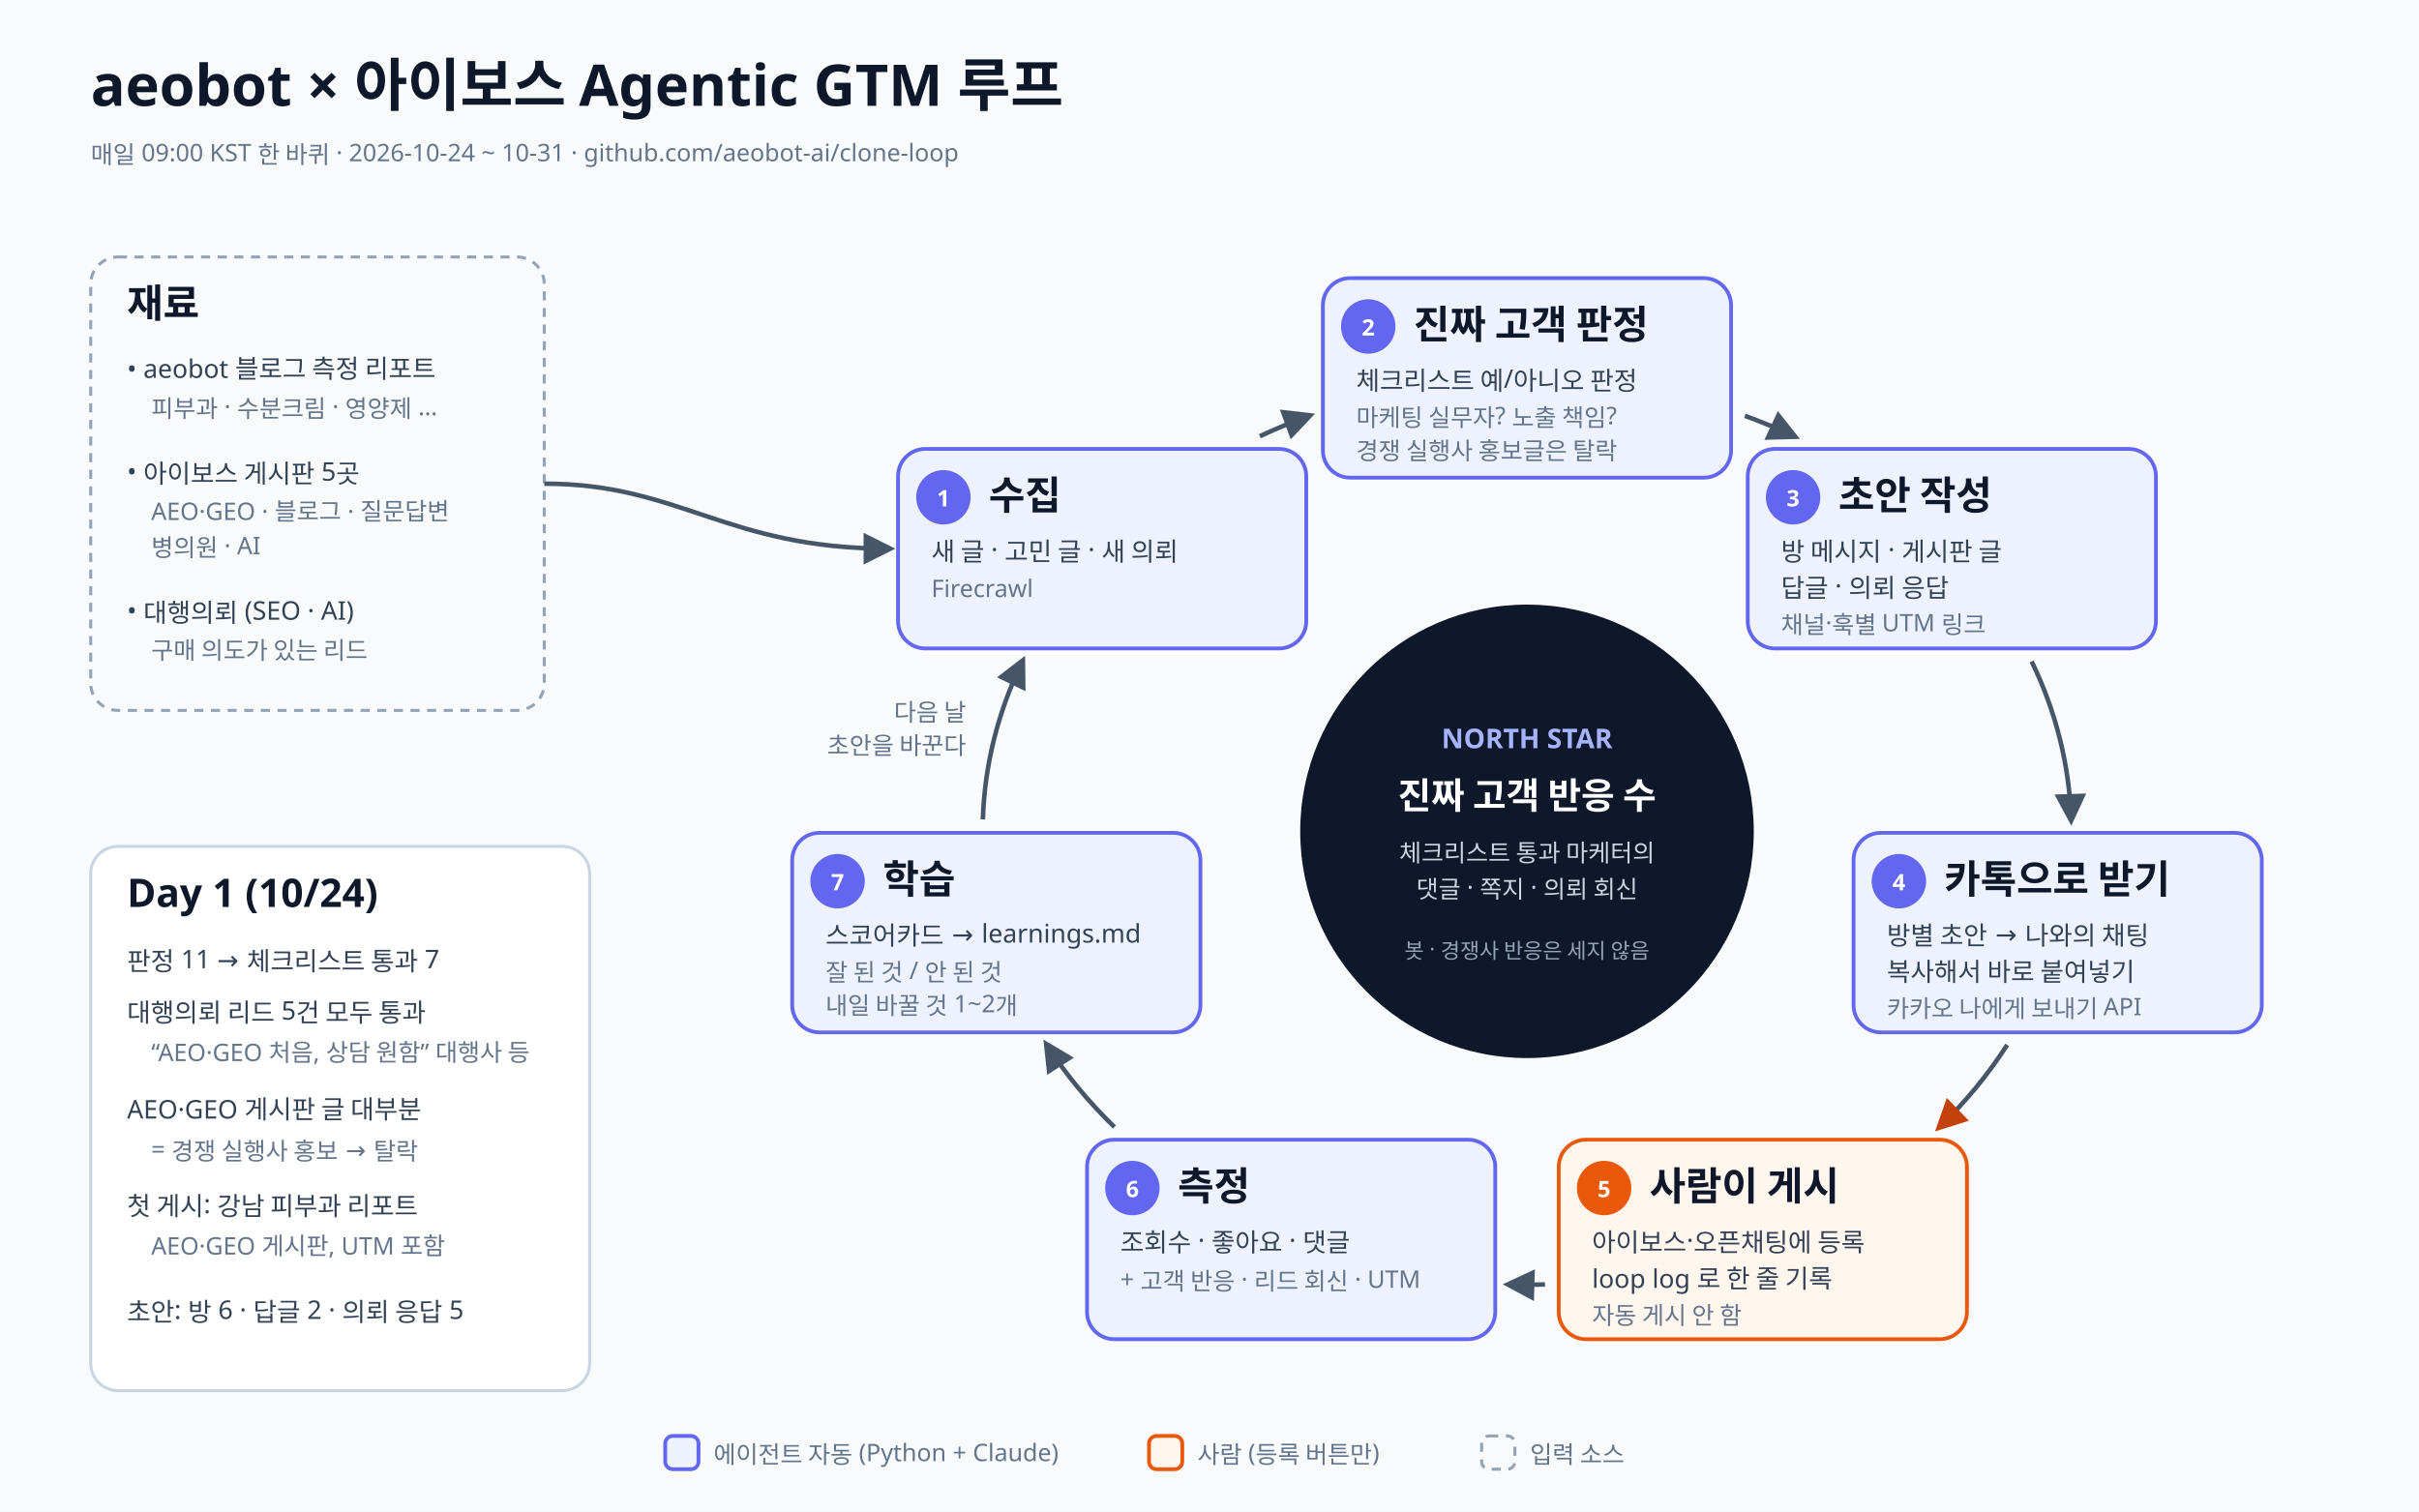
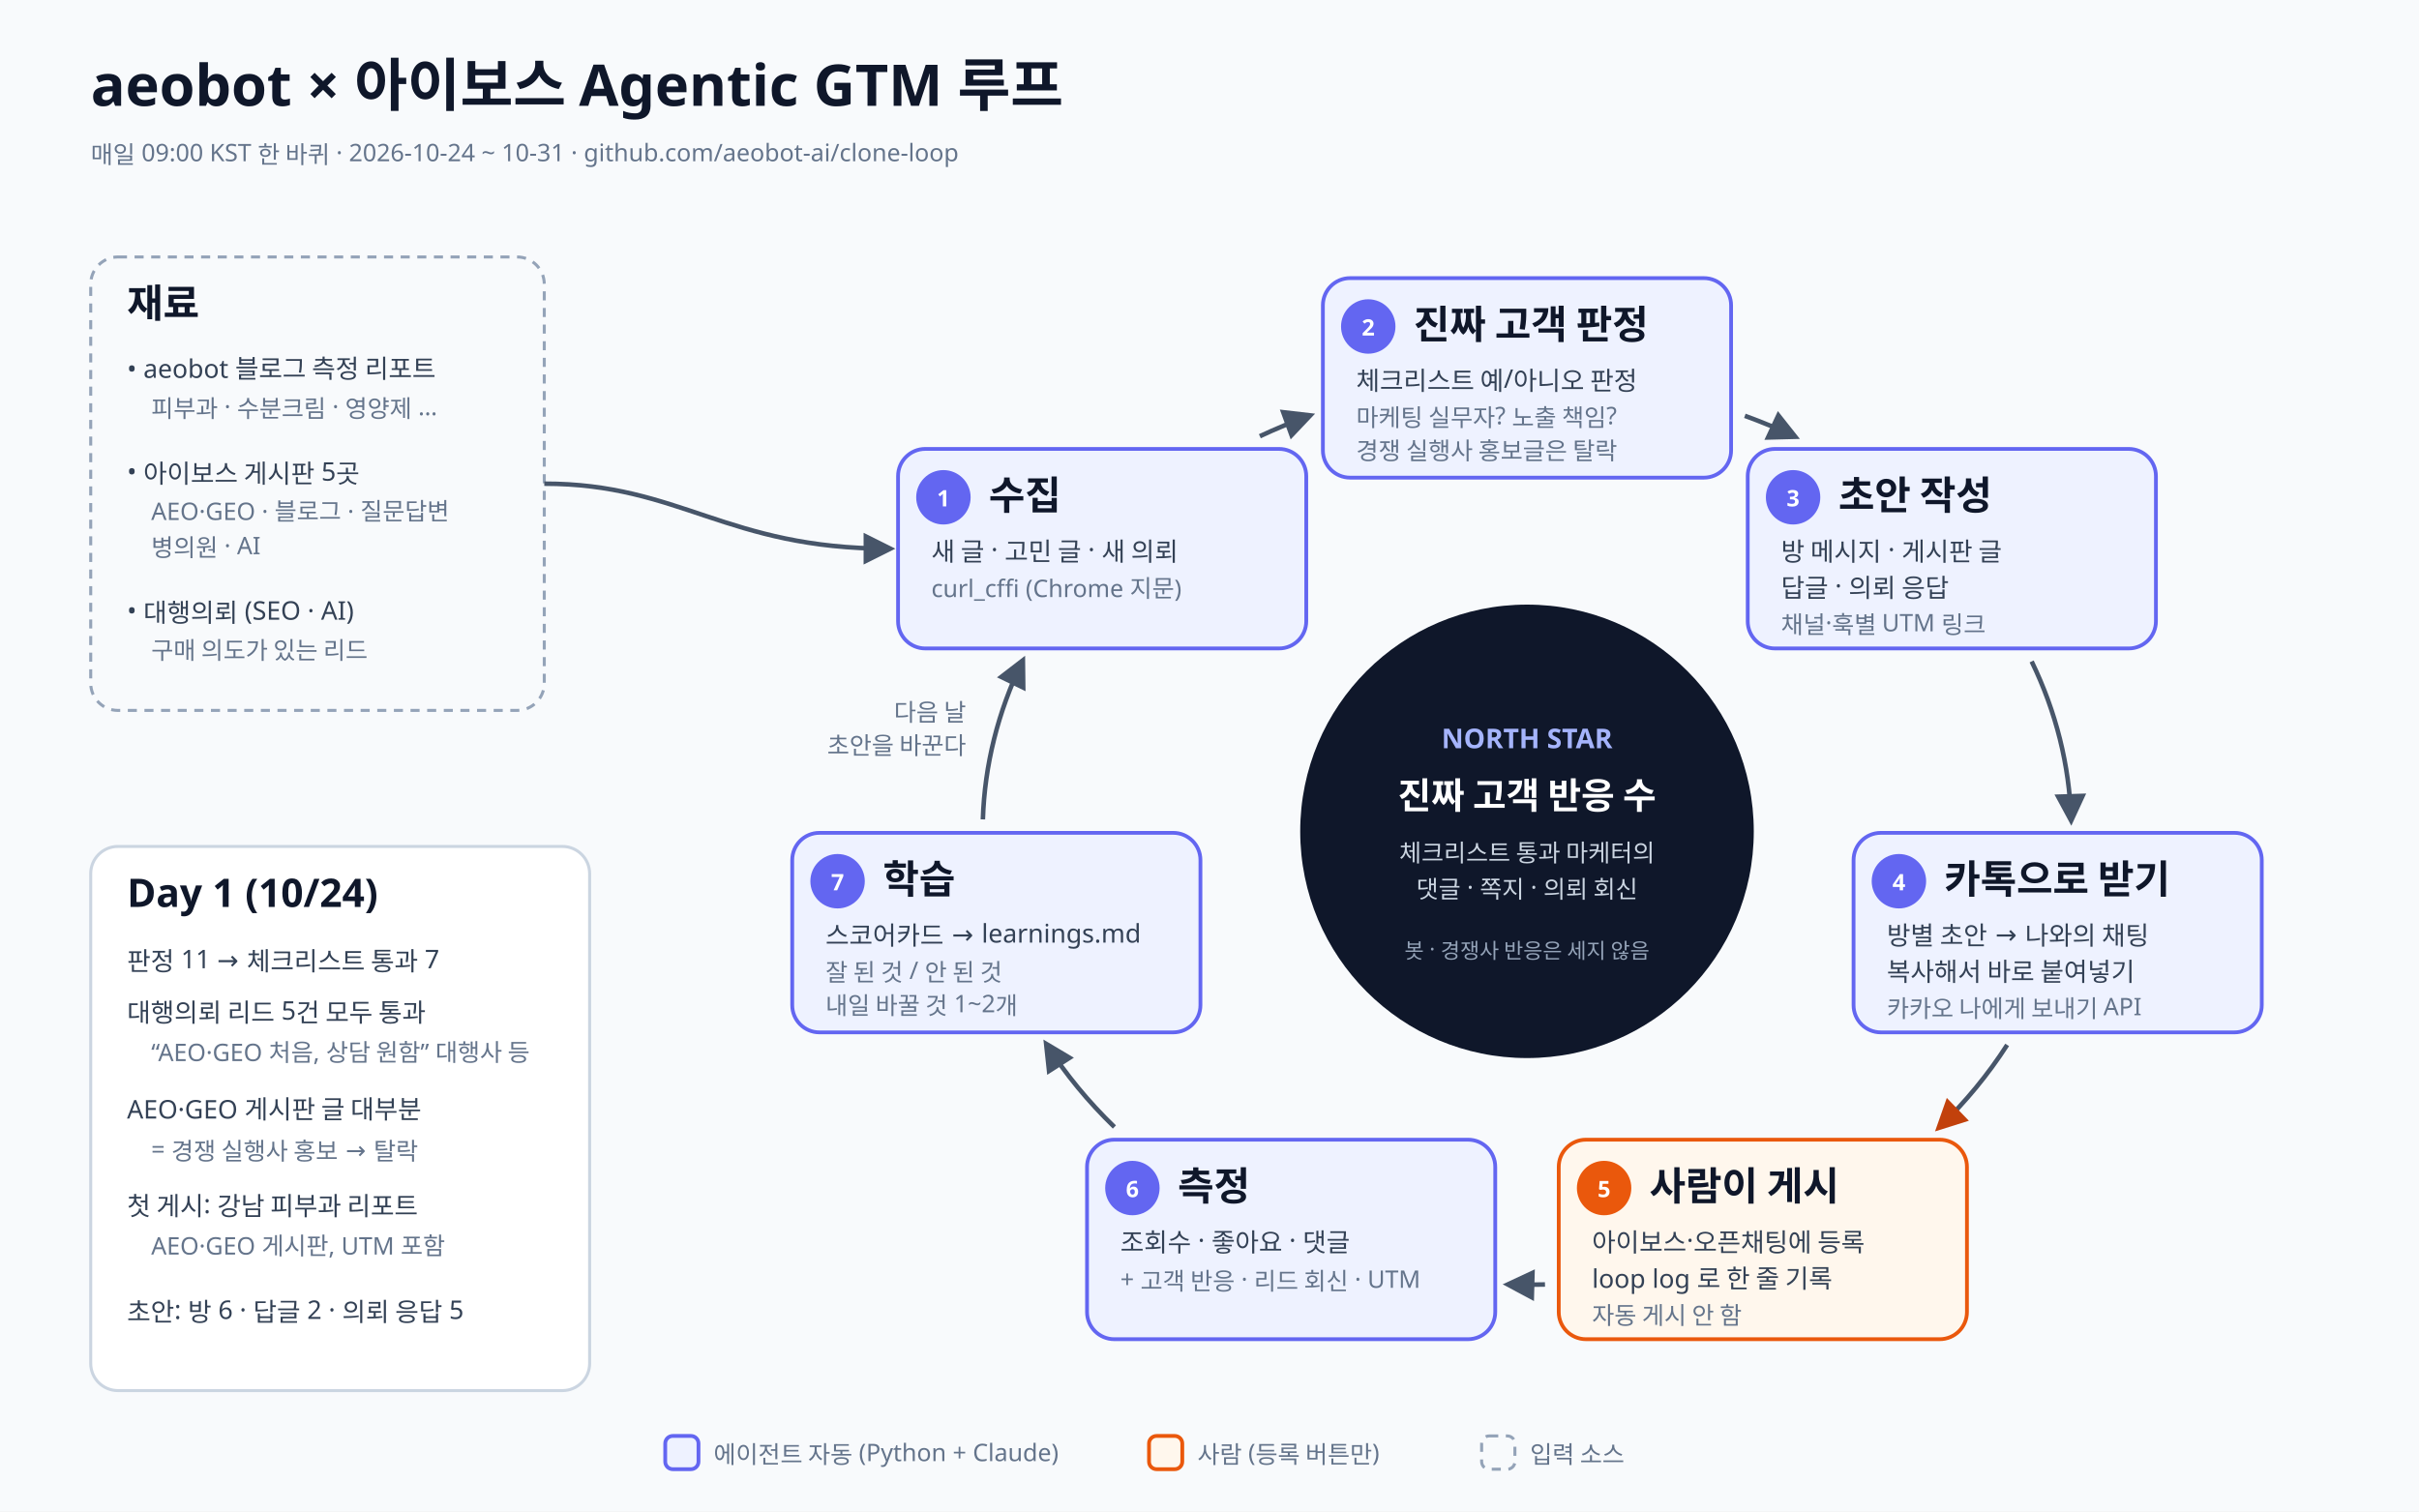
<svg xmlns="http://www.w3.org/2000/svg" viewBox="0 0 1600 1000" width="1600" height="1000" font-family="'Apple SD Gothic Neo','Noto Sans KR',sans-serif">
  <defs>
    <marker id="a" viewBox="0 0 10 10" refX="8" refY="5" markerWidth="7" markerHeight="7" orient="auto-start-reverse">
      <path d="M0,0 L10,5 L0,10 z" fill="#475569" />
    </marker>
    <marker id="h" viewBox="0 0 10 10" refX="8" refY="5" markerWidth="7" markerHeight="7" orient="auto-start-reverse">
      <path d="M0,0 L10,5 L0,10 z" fill="#c2410c" />
    </marker>
    <style>
      .t{font-size:26px;font-weight:700;fill:#0f172a}
      .s{font-size:17px;fill:#334155}
      .n{font-size:15px;font-weight:700;fill:#ffffff}
      .cap{font-size:16px;fill:#64748b}
      .box{fill:#ffffff;stroke:#cbd5e1;stroke-width:2}
      .auto{fill:#eef2ff;stroke:#6366f1;stroke-width:2.5}
      .human{fill:#fff7ed;stroke:#ea580c;stroke-width:2.5}
      .src{fill:#f8fafc;stroke:#94a3b8;stroke-width:2;stroke-dasharray:6 5}
      .ln{stroke:#475569;stroke-width:3;fill:none}
    </style>
  </defs>
  <rect width="1600" height="1000" fill="#f8fafc" />
  <text x="60" y="70" font-size="38" font-weight="800" fill="#0f172a">aeobot × 아이보스 Agentic GTM 루프</text>
  <text x="60" y="108" class="cap">매일 09:00 KST 한 바퀴 · 2026-10-24 ~ 10-31 · github.com/aeobot-ai/clone-loop</text>
  <rect x="60" y="170" width="300" height="300" rx="18" class="src" />
  <text x="84" y="210" class="t">재료</text>
  <text x="84" y="250" class="s">• aeobot 블로그 측정 리포트</text>
  <text x="100" y="276" class="cap">피부과 · 수분크림 · 영양제 …</text>
  <text x="84" y="318" class="s">• 아이보스 게시판 5곳</text>
  <text x="100" y="344" class="cap">AEO·GEO · 블로그 · 질문답변</text>
  <text x="100" y="368" class="cap">병의원 · AI</text>
  <text x="84" y="410" class="s">• 대행의뢰 (SEO · AI)</text>
  <text x="100" y="436" class="cap">구매 의도가 있는 리드</text>
  <path d="M360,320 C450,320 480,363 588,363" class="ln" marker-end="url(#a)" />
  <path id="arc0" d="M833.3,288.6 A360,300 0 0 1 865.9,275.1" class="ln" marker-end="url(#a)" />
  <path id="arc1" d="M1154.1,275.1 A360,300 0 0 1 1186.7,288.6" class="ln" marker-end="url(#a)" />
  <path id="arc2" d="M1343.8,437.6 A360,300 0 0 1 1369.9,542.1" class="ln" marker-end="url(#a)" />
  <path id="arc3" d="M1327.6,691.3 A360,300 0 0 1 1282.9,745.6" class="ln" stroke="#c2410c" marker-end="url(#h)" />
  <path id="arc4" d="M1021.9,849.8 A360,300 0 0 1 998.1,849.8" class="ln" marker-end="url(#a)" />
  <path id="arc5" d="M737.1,745.6 A360,300 0 0 1 692.4,691.3" class="ln" marker-end="url(#a)" />
  <path id="arc6" d="M650.1,542.1 A360,300 0 0 1 676.2,437.6" class="ln" marker-end="url(#a)" />
  <text x="639" y="477" text-anchor="end" class="cap">다음 날</text>
  <text x="639" y="499" text-anchor="end" class="cap">초안을 바꾼다</text>
  <rect x="594" y="297" width="270" height="132" rx="18" class="auto" />
  <circle cx="624" cy="329" r="18" fill="#6366f1" />
  <text x="624" y="335" text-anchor="middle" class="n">1</text>
  <text x="654" y="337" class="t">수집</text>
  <text x="616" y="371" class="s">새 글 · 고민 글 · 새 의뢰</text>
-   <text x="616" y="395" class="cap">Firecrawl</text>
+   <text x="616" y="395" class="cap">curl_cffi (Chrome 지문)</text>
  <rect x="875" y="184" width="270" height="132" rx="18" class="auto" />
  <circle cx="905" cy="216" r="18" fill="#6366f1" />
  <text x="905" y="222" text-anchor="middle" class="n">2</text>
  <text x="935" y="224" class="t">진짜 고객 판정</text>
  <text x="897" y="258" class="s">체크리스트 예/아니오 판정</text>
  <text x="897" y="282" class="cap">마케팅 실무자? 노출 책임?</text>
  <text x="897" y="304" class="cap">경쟁 실행사 홍보글은 탈락</text>
  <rect x="1156" y="297" width="270" height="132" rx="18" class="auto" />
  <circle cx="1186" cy="329" r="18" fill="#6366f1" />
  <text x="1186" y="335" text-anchor="middle" class="n">3</text>
  <text x="1216" y="337" class="t">초안 작성</text>
  <text x="1178" y="371" class="s">방 메시지 · 게시판 글</text>
  <text x="1178" y="395" class="s">답글 · 의뢰 응답</text>
  <text x="1178" y="419" class="cap">채널·훅별 UTM 링크</text>
  <rect x="1226" y="551" width="270" height="132" rx="18" class="auto" />
  <circle cx="1256" cy="583" r="18" fill="#6366f1" />
  <text x="1256" y="589" text-anchor="middle" class="n">4</text>
  <text x="1286" y="591" class="t">카톡으로 받기</text>
  <text x="1248" y="625" class="s">방별 초안 → 나와의 채팅</text>
  <text x="1248" y="649" class="s">복사해서 바로 붙여넣기</text>
  <text x="1248" y="673" class="cap">카카오 나에게 보내기 API</text>
  <rect x="1031" y="754" width="270" height="132" rx="18" class="human" />
  <circle cx="1061" cy="786" r="18" fill="#ea580c" />
  <text x="1061" y="792" text-anchor="middle" class="n">5</text>
  <text x="1091" y="794" class="t">사람이 게시</text>
  <text x="1053" y="828" class="s">아이보스·오픈채팅에 등록</text>
  <text x="1053" y="852" class="s">loop log 로 한 줄 기록</text>
  <text x="1053" y="876" class="cap">자동 게시 안 함</text>
  <rect x="719" y="754" width="270" height="132" rx="18" class="auto" />
  <circle cx="749" cy="786" r="18" fill="#6366f1" />
  <text x="749" y="792" text-anchor="middle" class="n">6</text>
  <text x="779" y="794" class="t">측정</text>
  <text x="741" y="828" class="s">조회수 · 좋아요 · 댓글</text>
  <text x="741" y="852" class="cap">+ 고객 반응 · 리드 회신 · UTM</text>
  <rect x="524" y="551" width="270" height="132" rx="18" class="auto" />
  <circle cx="554" cy="583" r="18" fill="#6366f1" />
  <text x="554" y="589" text-anchor="middle" class="n">7</text>
  <text x="584" y="591" class="t">학습</text>
  <text x="546" y="625" class="s">스코어카드 → learnings.md</text>
  <text x="546" y="649" class="cap">잘 된 것 / 안 된 것</text>
  <text x="546" y="671" class="cap">내일 바꿀 것 1~2개</text>
  <circle cx="1010" cy="550" r="150" fill="#0f172a" />
  <text x="1010" y="495" text-anchor="middle" font-size="18" font-weight="700" fill="#a5b4fc">NORTH STAR</text>
  <text x="1010" y="535" text-anchor="middle" font-size="24" font-weight="800" fill="#ffffff">진짜 고객 반응 수</text>
  <text x="1010" y="570" text-anchor="middle" font-size="16" fill="#cbd5e1">체크리스트 통과 마케터의</text>
  <text x="1010" y="594" text-anchor="middle" font-size="16" fill="#cbd5e1">댓글 · 쪽지 · 의뢰 회신</text>
  <text x="1010" y="634" text-anchor="middle" font-size="14" fill="#94a3b8">봇 · 경쟁사 반응은 세지 않음</text>
  <rect x="60" y="560" width="330" height="360" rx="18" class="box" />
  <text x="84" y="600" class="t">Day 1 (10/24)</text>
  <text x="84" y="642" class="s">판정 11 → 체크리스트 통과 7</text>
  <text x="84" y="676" class="s">대행의뢰 리드 5건 모두 통과</text>
  <text x="100" y="702" class="cap">“AEO·GEO 처음, 상담 원함” 대행사 등</text>
  <text x="84" y="740" class="s">AEO·GEO 게시판 글 대부분</text>
  <text x="100" y="766" class="cap">= 경쟁 실행사 홍보 → 탈락</text>
  <text x="84" y="804" class="s">첫 게시: 강남 피부과 리포트</text>
  <text x="100" y="830" class="cap">AEO·GEO 게시판, UTM 포함</text>
  <text x="84" y="874" class="s">초안: 방 6 · 답글 2 · 의뢰 응답 5</text>
  <rect x="440" y="950" width="22" height="22" rx="5" class="auto" />
  <text x="472" y="968" class="cap">에이전트 자동 (Python + Claude)</text>
  <rect x="760" y="950" width="22" height="22" rx="5" class="human" />
  <text x="792" y="968" class="cap">사람 (등록 버튼만)</text>
  <rect x="980" y="950" width="22" height="22" rx="5" class="src" />
  <text x="1012" y="968" class="cap">입력 소스</text>
</svg>
